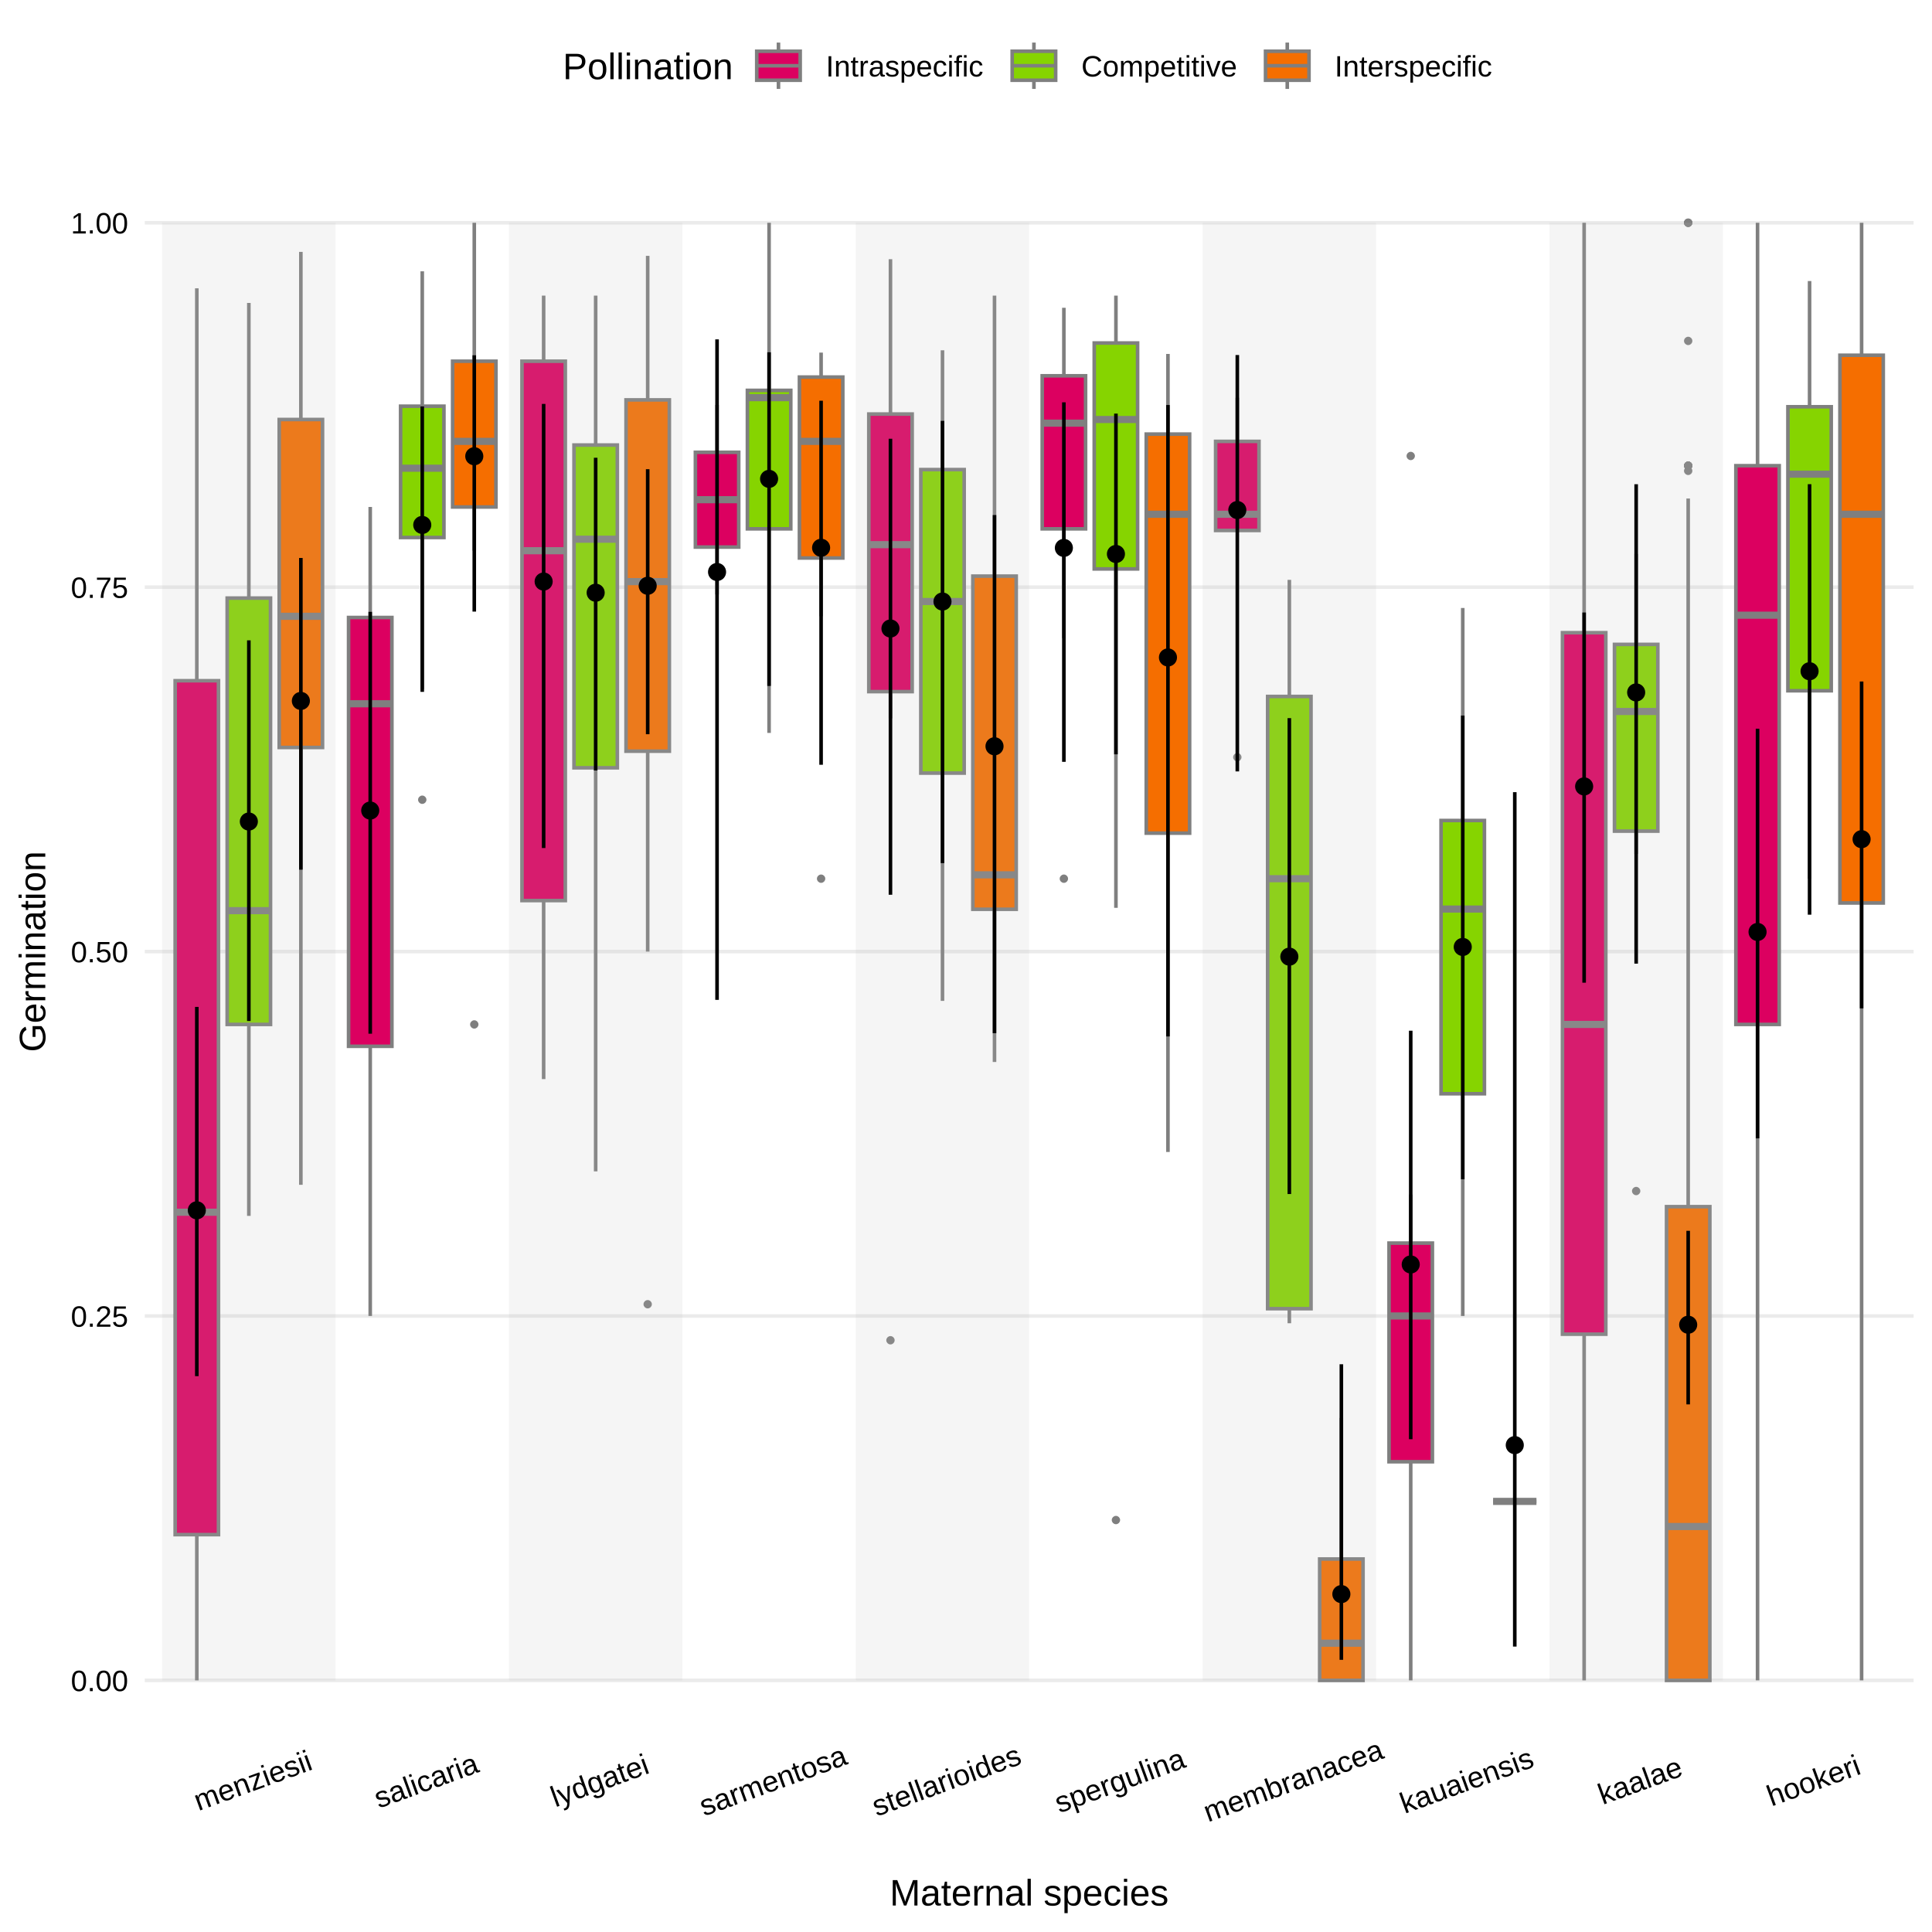
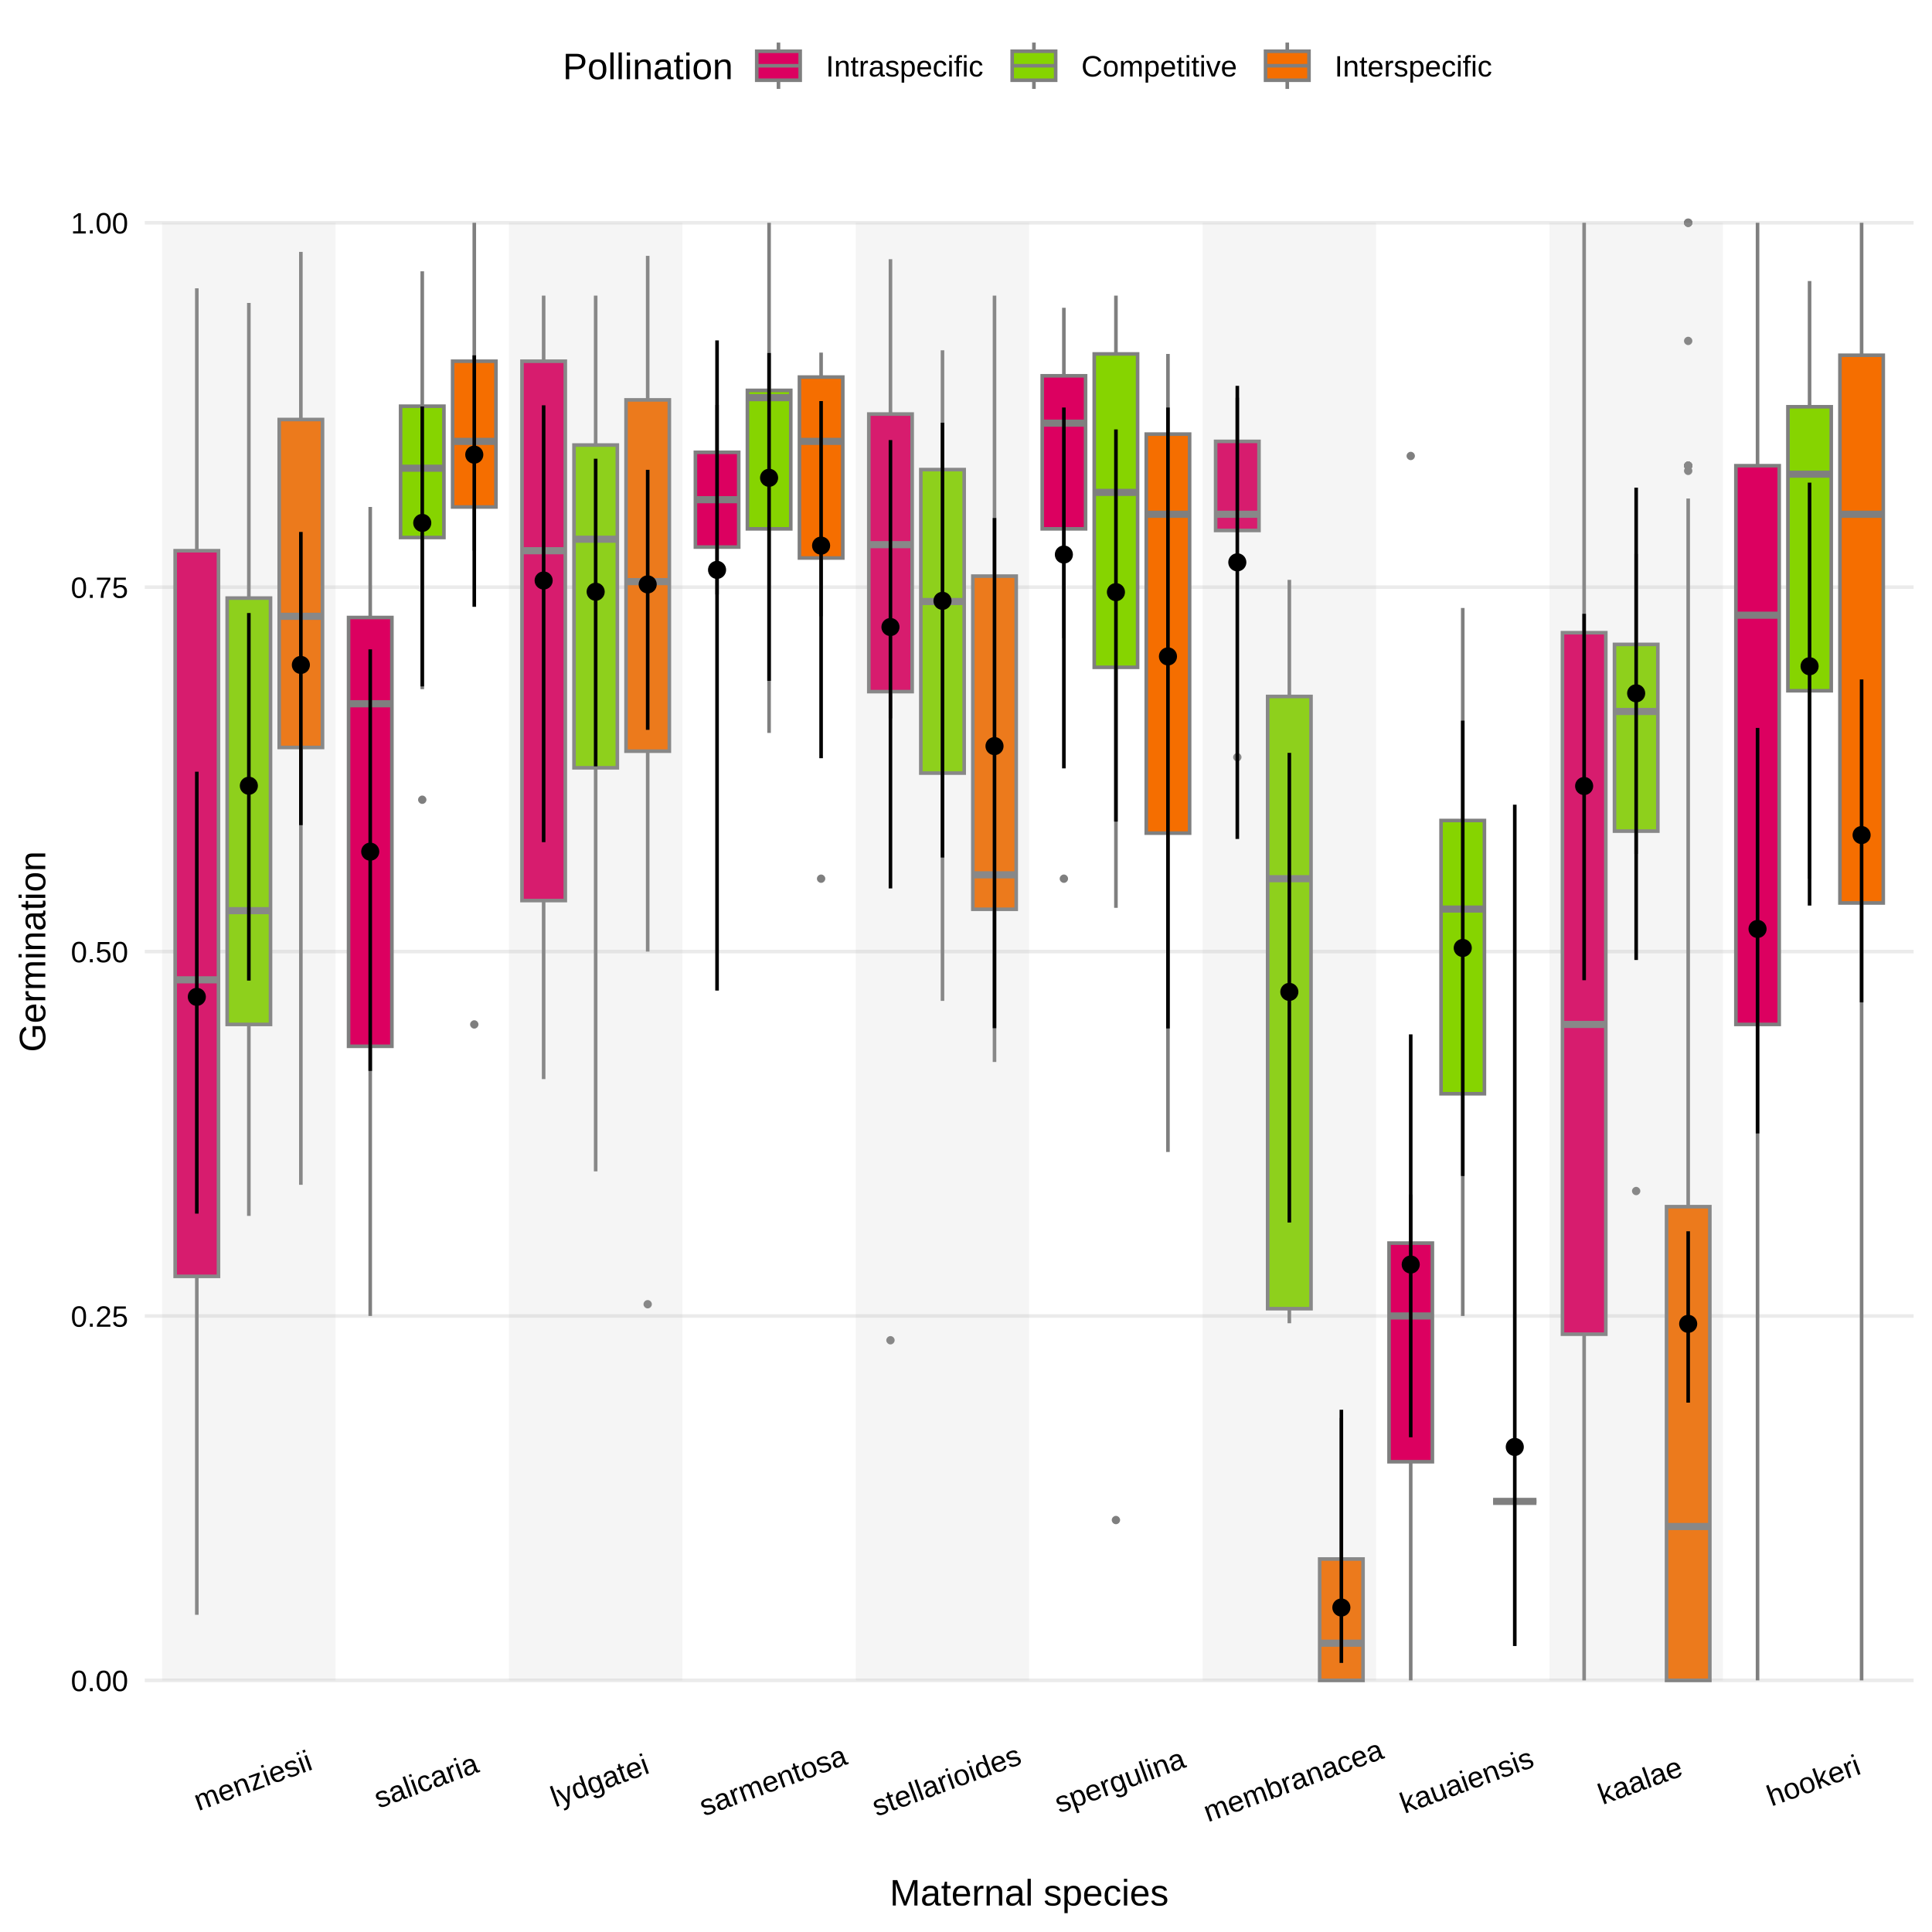
<svg xmlns="http://www.w3.org/2000/svg" class="svglite" width="576.00pt" height="576.00pt" viewBox="0 0 576.00 576.00">
  <defs>
    <style type="text/css">
    .svglite line, .svglite polyline, .svglite polygon, .svglite path, .svglite rect, .svglite circle {
      fill: none;
      stroke: #000000;
      stroke-linecap: round;
      stroke-linejoin: round;
      stroke-miterlimit: 10.00;
    }
    .svglite text {
      white-space: pre;
    }
  </style>
  </defs>
  <rect width="100%" height="100%" style="stroke: none; fill: #FFFFFF;" />
  <defs>
    <clipPath id="cpMC4wMHw1NzYuMDB8MC4wMHw1NzYuMDA=">
      <rect x="0.00" y="0.00" width="576.00" height="576.00" />
    </clipPath>
  </defs>
  <g clip-path="url(#cpMC4wMHw1NzYuMDB8MC4wMHw1NzYuMDA=)">
</g>
  <defs>
    <clipPath id="cpNDMuMTd8NTcwLjUyfDQ0LjY4fDUyMi43MQ==">
      <rect x="43.17" y="44.68" width="527.35" height="478.04" />
    </clipPath>
  </defs>
  <g clip-path="url(#cpNDMuMTd8NTcwLjUyfDQ0LjY4fDUyMi43MQ==)">
    <polyline points="43.17,500.98 570.52,500.98 " style="stroke-width: 1.07; stroke: #EBEBEB; stroke-linecap: butt;" />
    <polyline points="43.17,392.34 570.52,392.34 " style="stroke-width: 1.07; stroke: #EBEBEB; stroke-linecap: butt;" />
    <polyline points="43.17,283.70 570.52,283.70 " style="stroke-width: 1.07; stroke: #EBEBEB; stroke-linecap: butt;" />
    <polyline points="43.17,175.05 570.52,175.05 " style="stroke-width: 1.07; stroke: #EBEBEB; stroke-linecap: butt;" />
    <polyline points="43.17,66.41 570.52,66.41 " style="stroke-width: 1.07; stroke: #EBEBEB; stroke-linecap: butt;" />
-     <line x1="58.68" y1="202.95" x2="58.68" y2="85.96" style="stroke-width: 1.07; stroke: #7F7F7F; stroke-linecap: butt;" />
-     <line x1="58.68" y1="457.53" x2="58.68" y2="500.98" style="stroke-width: 1.07; stroke: #7F7F7F; stroke-linecap: butt;" />
-     <polygon points="52.22,202.95 52.22,457.53 65.14,457.53 65.14,202.95 52.22,202.95 " style="stroke-width: 1.07; stroke: #7F7F7F; stroke-linecap: butt; stroke-linejoin: miter; fill: #DC0060;" />
-     <line x1="52.22" y1="361.41" x2="65.14" y2="361.41" style="stroke-width: 2.13; stroke: #7F7F7F; stroke-linecap: butt; stroke-linejoin: miter;" />
+     <line x1="58.68" y1="164.19" x2="58.68" y2="85.96" style="stroke-width: 1.07; stroke: #7F7F7F; stroke-linecap: butt;" />
+     <line x1="58.68" y1="380.53" x2="58.68" y2="481.43" style="stroke-width: 1.07; stroke: #7F7F7F; stroke-linecap: butt;" />
+     <polygon points="52.22,164.19 52.22,380.53 65.14,380.53 65.14,164.19 52.22,164.19 " style="stroke-width: 1.07; stroke: #7F7F7F; stroke-linecap: butt; stroke-linejoin: miter; fill: #DC0060;" />
+     <line x1="52.22" y1="292.12" x2="65.14" y2="292.12" style="stroke-width: 2.13; stroke: #7F7F7F; stroke-linecap: butt; stroke-linejoin: miter;" />
    <line x1="74.19" y1="178.31" x2="74.19" y2="90.31" style="stroke-width: 1.07; stroke: #7F7F7F; stroke-linecap: butt;" />
    <line x1="74.19" y1="305.42" x2="74.19" y2="362.49" style="stroke-width: 1.07; stroke: #7F7F7F; stroke-linecap: butt;" />
    <polygon points="67.73,178.31 67.73,305.42 80.65,305.42 80.65,178.31 67.73,178.31 " style="stroke-width: 1.07; stroke: #7F7F7F; stroke-linecap: butt; stroke-linejoin: miter; fill: #86D400;" />
    <line x1="67.73" y1="271.50" x2="80.65" y2="271.50" style="stroke-width: 2.13; stroke: #7F7F7F; stroke-linecap: butt; stroke-linejoin: miter;" />
    <line x1="89.70" y1="125.07" x2="89.70" y2="75.10" style="stroke-width: 1.07; stroke: #7F7F7F; stroke-linecap: butt;" />
    <line x1="89.70" y1="222.85" x2="89.70" y2="353.23" style="stroke-width: 1.07; stroke: #7F7F7F; stroke-linecap: butt;" />
    <polygon points="83.24,125.07 83.24,222.85 96.16,222.85 96.16,125.07 83.24,125.07 " style="stroke-width: 1.07; stroke: #7F7F7F; stroke-linecap: butt; stroke-linejoin: miter; fill: #F56E00;" />
    <line x1="83.24" y1="183.74" x2="96.16" y2="183.74" style="stroke-width: 2.13; stroke: #7F7F7F; stroke-linecap: butt; stroke-linejoin: miter;" />
    <line x1="110.38" y1="184.10" x2="110.38" y2="151.15" style="stroke-width: 1.07; stroke: #7F7F7F; stroke-linecap: butt;" />
    <line x1="110.38" y1="311.94" x2="110.38" y2="392.34" style="stroke-width: 1.07; stroke: #7F7F7F; stroke-linecap: butt;" />
    <polygon points="103.92,184.10 103.92,311.94 116.84,311.94 116.84,184.10 103.92,184.10 " style="stroke-width: 1.07; stroke: #7F7F7F; stroke-linecap: butt; stroke-linejoin: miter; fill: #DC0060;" />
    <line x1="103.92" y1="209.82" x2="116.84" y2="209.82" style="stroke-width: 2.13; stroke: #7F7F7F; stroke-linecap: butt; stroke-linejoin: miter;" />
    <circle cx="125.89" cy="238.43" r="0.89" style="stroke-width: 0.71; stroke: #7F7F7F; fill: #7F7F7F;" />
    <line x1="125.89" y1="121.10" x2="125.89" y2="80.89" style="stroke-width: 1.07; stroke: #7F7F7F; stroke-linecap: butt;" />
    <line x1="125.89" y1="160.25" x2="125.89" y2="205.47" style="stroke-width: 1.07; stroke: #7F7F7F; stroke-linecap: butt;" />
    <polygon points="119.43,121.10 119.43,160.25 132.35,160.25 132.35,121.10 119.43,121.10 " style="stroke-width: 1.07; stroke: #7F7F7F; stroke-linecap: butt; stroke-linejoin: miter; fill: #86D400;" />
    <line x1="119.43" y1="139.59" x2="132.35" y2="139.59" style="stroke-width: 2.13; stroke: #7F7F7F; stroke-linecap: butt; stroke-linejoin: miter;" />
    <circle cx="141.40" cy="305.42" r="0.89" style="stroke-width: 0.71; stroke: #7F7F7F; fill: #7F7F7F;" />
    <line x1="141.40" y1="107.69" x2="141.40" y2="66.41" style="stroke-width: 1.07; stroke: #7F7F7F; stroke-linecap: butt;" />
    <line x1="141.40" y1="151.15" x2="141.40" y2="164.19" style="stroke-width: 1.07; stroke: #7F7F7F; stroke-linecap: butt;" />
    <polygon points="134.94,107.69 134.94,151.15 147.86,151.15 147.86,107.69 134.94,107.69 " style="stroke-width: 1.07; stroke: #7F7F7F; stroke-linecap: butt; stroke-linejoin: miter; fill: #F56E00;" />
    <line x1="134.94" y1="131.59" x2="147.86" y2="131.59" style="stroke-width: 2.13; stroke: #7F7F7F; stroke-linecap: butt; stroke-linejoin: miter;" />
    <line x1="162.08" y1="107.69" x2="162.08" y2="88.14" style="stroke-width: 1.07; stroke: #7F7F7F; stroke-linecap: butt;" />
    <line x1="162.08" y1="268.49" x2="162.08" y2="321.72" style="stroke-width: 1.07; stroke: #7F7F7F; stroke-linecap: butt;" />
    <polygon points="155.62,107.69 155.62,268.49 168.54,268.49 168.54,107.69 155.62,107.69 " style="stroke-width: 1.07; stroke: #7F7F7F; stroke-linecap: butt; stroke-linejoin: miter; fill: #DC0060;" />
    <line x1="155.62" y1="164.19" x2="168.54" y2="164.19" style="stroke-width: 2.13; stroke: #7F7F7F; stroke-linecap: butt; stroke-linejoin: miter;" />
    <line x1="177.59" y1="132.68" x2="177.59" y2="88.14" style="stroke-width: 1.07; stroke: #7F7F7F; stroke-linecap: butt;" />
    <line x1="177.59" y1="228.91" x2="177.59" y2="349.23" style="stroke-width: 1.07; stroke: #7F7F7F; stroke-linecap: butt;" />
    <polygon points="171.13,132.68 171.13,228.91 184.05,228.91 184.05,132.68 171.13,132.68 " style="stroke-width: 1.07; stroke: #7F7F7F; stroke-linecap: butt; stroke-linejoin: miter; fill: #86D400;" />
    <line x1="171.13" y1="160.76" x2="184.05" y2="160.76" style="stroke-width: 2.13; stroke: #7F7F7F; stroke-linecap: butt; stroke-linejoin: miter;" />
    <circle cx="193.10" cy="388.84" r="0.89" style="stroke-width: 0.71; stroke: #7F7F7F; fill: #7F7F7F;" />
    <line x1="193.10" y1="119.22" x2="193.10" y2="76.28" style="stroke-width: 1.07; stroke: #7F7F7F; stroke-linecap: butt;" />
    <line x1="193.10" y1="223.96" x2="193.10" y2="283.70" style="stroke-width: 1.07; stroke: #7F7F7F; stroke-linecap: butt;" />
    <polygon points="186.64,119.22 186.64,223.96 199.56,223.96 199.56,119.22 186.64,119.22 " style="stroke-width: 1.07; stroke: #7F7F7F; stroke-linecap: butt; stroke-linejoin: miter; fill: #F56E00;" />
    <line x1="186.64" y1="173.40" x2="199.56" y2="173.40" style="stroke-width: 2.13; stroke: #7F7F7F; stroke-linecap: butt; stroke-linejoin: miter;" />
    <line x1="213.78" y1="134.85" x2="213.78" y2="120.73" style="stroke-width: 1.07; stroke: #7F7F7F; stroke-linecap: butt;" />
    <line x1="213.78" y1="163.10" x2="213.78" y2="177.22" style="stroke-width: 1.07; stroke: #7F7F7F; stroke-linecap: butt;" />
    <polygon points="207.32,134.85 207.32,163.10 220.24,163.10 220.24,134.85 207.32,134.85 " style="stroke-width: 1.07; stroke: #7F7F7F; stroke-linecap: butt; stroke-linejoin: miter; fill: #DC0060;" />
    <line x1="207.32" y1="148.98" x2="220.24" y2="148.98" style="stroke-width: 2.13; stroke: #7F7F7F; stroke-linecap: butt; stroke-linejoin: miter;" />
    <line x1="229.29" y1="116.38" x2="229.29" y2="66.41" style="stroke-width: 1.07; stroke: #7F7F7F; stroke-linecap: butt;" />
    <line x1="229.29" y1="157.67" x2="229.29" y2="218.51" style="stroke-width: 1.07; stroke: #7F7F7F; stroke-linecap: butt;" />
    <polygon points="222.83,116.38 222.83,157.67 235.76,157.67 235.76,116.38 222.83,116.38 " style="stroke-width: 1.07; stroke: #7F7F7F; stroke-linecap: butt; stroke-linejoin: miter; fill: #86D400;" />
    <line x1="222.83" y1="118.56" x2="235.76" y2="118.56" style="stroke-width: 2.13; stroke: #7F7F7F; stroke-linecap: butt; stroke-linejoin: miter;" />
    <circle cx="244.80" cy="261.97" r="0.89" style="stroke-width: 0.71; stroke: #7F7F7F; fill: #7F7F7F;" />
    <line x1="244.80" y1="112.42" x2="244.80" y2="105.13" style="stroke-width: 1.07; stroke: #7F7F7F; stroke-linecap: butt;" />
    <line x1="244.80" y1="166.36" x2="244.80" y2="183.74" style="stroke-width: 1.07; stroke: #7F7F7F; stroke-linecap: butt;" />
    <polygon points="238.34,112.42 238.34,166.36 251.27,166.36 251.27,112.42 238.34,112.42 " style="stroke-width: 1.07; stroke: #7F7F7F; stroke-linecap: butt; stroke-linejoin: miter; fill: #F56E00;" />
    <line x1="238.34" y1="131.59" x2="251.27" y2="131.59" style="stroke-width: 2.13; stroke: #7F7F7F; stroke-linecap: butt; stroke-linejoin: miter;" />
    <circle cx="265.48" cy="399.58" r="0.89" style="stroke-width: 0.71; stroke: #7F7F7F; fill: #7F7F7F;" />
    <line x1="265.48" y1="123.44" x2="265.48" y2="77.27" style="stroke-width: 1.07; stroke: #7F7F7F; stroke-linecap: butt;" />
    <line x1="265.48" y1="206.20" x2="265.48" y2="214.16" style="stroke-width: 1.07; stroke: #7F7F7F; stroke-linecap: butt;" />
    <polygon points="259.02,123.44 259.02,206.20 271.95,206.20 271.95,123.44 259.02,123.44 " style="stroke-width: 1.07; stroke: #7F7F7F; stroke-linecap: butt; stroke-linejoin: miter; fill: #DC0060;" />
    <line x1="259.02" y1="162.38" x2="271.95" y2="162.38" style="stroke-width: 2.13; stroke: #7F7F7F; stroke-linecap: butt; stroke-linejoin: miter;" />
    <line x1="280.99" y1="140.00" x2="280.99" y2="104.43" style="stroke-width: 1.07; stroke: #7F7F7F; stroke-linecap: butt;" />
    <line x1="280.99" y1="230.49" x2="280.99" y2="298.40" style="stroke-width: 1.07; stroke: #7F7F7F; stroke-linecap: butt;" />
    <polygon points="274.53,140.00 274.53,230.49 287.46,230.49 287.46,140.00 274.53,140.00 " style="stroke-width: 1.07; stroke: #7F7F7F; stroke-linecap: butt; stroke-linejoin: miter; fill: #86D400;" />
    <line x1="274.53" y1="179.33" x2="287.46" y2="179.33" style="stroke-width: 2.13; stroke: #7F7F7F; stroke-linecap: butt; stroke-linejoin: miter;" />
    <line x1="296.50" y1="171.76" x2="296.50" y2="88.14" style="stroke-width: 1.07; stroke: #7F7F7F; stroke-linecap: butt;" />
    <line x1="296.50" y1="271.09" x2="296.50" y2="316.62" style="stroke-width: 1.07; stroke: #7F7F7F; stroke-linecap: butt;" />
    <polygon points="290.04,171.76 290.04,271.09 302.97,271.09 302.97,171.76 290.04,171.76 " style="stroke-width: 1.07; stroke: #7F7F7F; stroke-linecap: butt; stroke-linejoin: miter; fill: #F56E00;" />
    <line x1="290.04" y1="260.82" x2="302.97" y2="260.82" style="stroke-width: 2.13; stroke: #7F7F7F; stroke-linecap: butt; stroke-linejoin: miter;" />
    <circle cx="317.18" cy="261.97" r="0.89" style="stroke-width: 0.71; stroke: #7F7F7F; fill: #7F7F7F;" />
    <line x1="317.18" y1="112.04" x2="317.18" y2="91.76" style="stroke-width: 1.07; stroke: #7F7F7F; stroke-linecap: butt;" />
    <line x1="317.18" y1="157.67" x2="317.18" y2="190.26" style="stroke-width: 1.07; stroke: #7F7F7F; stroke-linecap: butt;" />
    <polygon points="310.72,112.04 310.72,157.67 323.65,157.67 323.65,112.04 310.72,112.04 " style="stroke-width: 1.07; stroke: #7F7F7F; stroke-linecap: butt; stroke-linejoin: miter; fill: #DC0060;" />
    <line x1="310.72" y1="126.16" x2="323.65" y2="126.16" style="stroke-width: 2.13; stroke: #7F7F7F; stroke-linecap: butt; stroke-linejoin: miter;" />
    <circle cx="332.70" cy="453.18" r="0.89" style="stroke-width: 0.71; stroke: #7F7F7F; fill: #7F7F7F;" />
-     <line x1="332.70" y1="102.26" x2="332.70" y2="88.14" style="stroke-width: 1.07; stroke: #7F7F7F; stroke-linecap: butt;" />
-     <line x1="332.70" y1="169.62" x2="332.70" y2="270.66" style="stroke-width: 1.07; stroke: #7F7F7F; stroke-linecap: butt;" />
-     <polygon points="326.23,102.26 326.23,169.62 339.16,169.62 339.16,102.26 326.23,102.26 " style="stroke-width: 1.07; stroke: #7F7F7F; stroke-linecap: butt; stroke-linejoin: miter; fill: #86D400;" />
-     <line x1="326.23" y1="125.07" x2="339.16" y2="125.07" style="stroke-width: 2.13; stroke: #7F7F7F; stroke-linecap: butt; stroke-linejoin: miter;" />
+     <line x1="332.70" y1="105.52" x2="332.70" y2="88.14" style="stroke-width: 1.07; stroke: #7F7F7F; stroke-linecap: butt;" />
+     <line x1="332.70" y1="198.95" x2="332.70" y2="270.66" style="stroke-width: 1.07; stroke: #7F7F7F; stroke-linecap: butt;" />
+     <polygon points="326.23,105.52 326.23,198.95 339.16,198.95 339.16,105.52 326.23,105.52 " style="stroke-width: 1.07; stroke: #7F7F7F; stroke-linecap: butt; stroke-linejoin: miter; fill: #86D400;" />
+     <line x1="326.23" y1="146.80" x2="339.16" y2="146.80" style="stroke-width: 2.13; stroke: #7F7F7F; stroke-linecap: butt; stroke-linejoin: miter;" />
    <line x1="348.21" y1="129.42" x2="348.21" y2="105.52" style="stroke-width: 1.07; stroke: #7F7F7F; stroke-linecap: butt;" />
    <line x1="348.21" y1="248.39" x2="348.21" y2="343.45" style="stroke-width: 1.07; stroke: #7F7F7F; stroke-linecap: butt;" />
    <polygon points="341.74,129.42 341.74,248.39 354.67,248.39 354.67,129.42 341.74,129.42 " style="stroke-width: 1.07; stroke: #7F7F7F; stroke-linecap: butt; stroke-linejoin: miter; fill: #F56E00;" />
    <line x1="341.74" y1="153.32" x2="354.67" y2="153.32" style="stroke-width: 2.13; stroke: #7F7F7F; stroke-linecap: butt; stroke-linejoin: miter;" />
    <circle cx="368.89" cy="225.75" r="0.89" style="stroke-width: 0.71; stroke: #7F7F7F; fill: #7F7F7F;" />
    <line x1="368.89" y1="131.59" x2="368.89" y2="118.56" style="stroke-width: 1.07; stroke: #7F7F7F; stroke-linecap: butt;" />
    <line x1="368.89" y1="158.15" x2="368.89" y2="158.15" style="stroke-width: 1.07; stroke: #7F7F7F; stroke-linecap: butt;" />
    <polygon points="362.42,131.59 362.42,158.15 375.35,158.15 375.35,131.59 362.42,131.59 " style="stroke-width: 1.07; stroke: #7F7F7F; stroke-linecap: butt; stroke-linejoin: miter; fill: #DC0060;" />
    <line x1="362.42" y1="153.32" x2="375.35" y2="153.32" style="stroke-width: 2.13; stroke: #7F7F7F; stroke-linecap: butt; stroke-linejoin: miter;" />
    <line x1="384.40" y1="207.64" x2="384.40" y2="172.88" style="stroke-width: 1.07; stroke: #7F7F7F; stroke-linecap: butt;" />
    <line x1="384.40" y1="390.17" x2="384.40" y2="394.51" style="stroke-width: 1.07; stroke: #7F7F7F; stroke-linecap: butt;" />
    <polygon points="377.93,207.64 377.93,390.17 390.86,390.17 390.86,207.64 377.93,207.64 " style="stroke-width: 1.07; stroke: #7F7F7F; stroke-linecap: butt; stroke-linejoin: miter; fill: #86D400;" />
    <line x1="377.93" y1="261.97" x2="390.86" y2="261.97" style="stroke-width: 2.13; stroke: #7F7F7F; stroke-linecap: butt; stroke-linejoin: miter;" />
    <line x1="399.91" y1="464.80" x2="399.91" y2="422.76" style="stroke-width: 1.07; stroke: #7F7F7F; stroke-linecap: butt;" />
    <line x1="399.91" y1="500.98" x2="399.91" y2="500.98" style="stroke-width: 1.07; stroke: #7F7F7F; stroke-linecap: butt;" />
    <polygon points="393.44,464.80 393.44,500.98 406.37,500.98 406.37,464.80 393.44,464.80 " style="stroke-width: 1.07; stroke: #7F7F7F; stroke-linecap: butt; stroke-linejoin: miter; fill: #F56E00;" />
    <line x1="393.44" y1="489.90" x2="406.37" y2="489.90" style="stroke-width: 2.13; stroke: #7F7F7F; stroke-linecap: butt; stroke-linejoin: miter;" />
    <circle cx="420.59" cy="135.94" r="0.89" style="stroke-width: 0.71; stroke: #7F7F7F; fill: #7F7F7F;" />
    <line x1="420.59" y1="370.61" x2="420.59" y2="356.13" style="stroke-width: 1.07; stroke: #7F7F7F; stroke-linecap: butt;" />
    <line x1="420.59" y1="435.80" x2="420.59" y2="500.98" style="stroke-width: 1.07; stroke: #7F7F7F; stroke-linecap: butt;" />
    <polygon points="414.12,370.61 414.12,435.80 427.05,435.80 427.05,370.61 414.12,370.61 " style="stroke-width: 1.07; stroke: #7F7F7F; stroke-linecap: butt; stroke-linejoin: miter; fill: #DC0060;" />
    <line x1="414.12" y1="392.34" x2="427.05" y2="392.34" style="stroke-width: 2.13; stroke: #7F7F7F; stroke-linecap: butt; stroke-linejoin: miter;" />
    <line x1="436.10" y1="244.62" x2="436.10" y2="181.26" style="stroke-width: 1.07; stroke: #7F7F7F; stroke-linecap: butt;" />
    <line x1="436.10" y1="326.09" x2="436.10" y2="392.34" style="stroke-width: 1.07; stroke: #7F7F7F; stroke-linecap: butt;" />
    <polygon points="429.63,244.62 429.63,326.09 442.56,326.09 442.56,244.62 429.63,244.62 " style="stroke-width: 1.07; stroke: #7F7F7F; stroke-linecap: butt; stroke-linejoin: miter; fill: #86D400;" />
    <line x1="429.63" y1="271.02" x2="442.56" y2="271.02" style="stroke-width: 2.13; stroke: #7F7F7F; stroke-linecap: butt; stroke-linejoin: miter;" />
    <line x1="451.61" y1="447.62" x2="451.61" y2="447.62" style="stroke-width: 1.07; stroke: #7F7F7F; stroke-linecap: butt;" />
    <line x1="451.61" y1="447.62" x2="451.61" y2="447.62" style="stroke-width: 1.07; stroke: #7F7F7F; stroke-linecap: butt;" />
    <polygon points="445.15,447.62 445.15,447.62 458.07,447.62 458.07,447.62 445.15,447.62 " style="stroke-width: 1.07; stroke: #7F7F7F; stroke-linecap: butt; stroke-linejoin: miter; fill: #F56E00;" />
    <line x1="445.15" y1="447.62" x2="458.07" y2="447.62" style="stroke-width: 2.13; stroke: #7F7F7F; stroke-linecap: butt; stroke-linejoin: miter;" />
    <line x1="472.29" y1="188.63" x2="472.29" y2="66.41" style="stroke-width: 1.07; stroke: #7F7F7F; stroke-linecap: butt;" />
    <line x1="472.29" y1="397.77" x2="472.29" y2="500.98" style="stroke-width: 1.07; stroke: #7F7F7F; stroke-linecap: butt;" />
    <polygon points="465.83,188.63 465.83,397.77 478.75,397.77 478.75,188.63 465.83,188.63 " style="stroke-width: 1.07; stroke: #7F7F7F; stroke-linecap: butt; stroke-linejoin: miter; fill: #DC0060;" />
    <line x1="465.83" y1="305.42" x2="478.75" y2="305.42" style="stroke-width: 2.13; stroke: #7F7F7F; stroke-linecap: butt; stroke-linejoin: miter;" />
    <circle cx="487.80" cy="355.09" r="0.89" style="stroke-width: 0.71; stroke: #7F7F7F; fill: #7F7F7F;" />
    <line x1="487.80" y1="192.12" x2="487.80" y2="165.17" style="stroke-width: 1.07; stroke: #7F7F7F; stroke-linecap: butt;" />
    <line x1="487.80" y1="247.79" x2="487.80" y2="254.57" style="stroke-width: 1.07; stroke: #7F7F7F; stroke-linecap: butt;" />
    <polygon points="481.34,192.12 481.34,247.79 494.26,247.79 494.26,192.12 481.34,192.12 " style="stroke-width: 1.07; stroke: #7F7F7F; stroke-linecap: butt; stroke-linejoin: miter; fill: #86D400;" />
    <line x1="481.34" y1="212.12" x2="494.26" y2="212.12" style="stroke-width: 2.13; stroke: #7F7F7F; stroke-linecap: butt; stroke-linejoin: miter;" />
    <circle cx="503.31" cy="138.84" r="0.89" style="stroke-width: 0.71; stroke: #7F7F7F; fill: #7F7F7F;" />
    <circle cx="503.31" cy="140.38" r="0.89" style="stroke-width: 0.71; stroke: #7F7F7F; fill: #7F7F7F;" />
    <circle cx="503.31" cy="138.84" r="0.89" style="stroke-width: 0.71; stroke: #7F7F7F; fill: #7F7F7F;" />
    <circle cx="503.31" cy="138.84" r="0.89" style="stroke-width: 0.71; stroke: #7F7F7F; fill: #7F7F7F;" />
    <circle cx="503.31" cy="101.64" r="0.89" style="stroke-width: 0.71; stroke: #7F7F7F; fill: #7F7F7F;" />
    <circle cx="503.31" cy="138.84" r="0.89" style="stroke-width: 0.71; stroke: #7F7F7F; fill: #7F7F7F;" />
    <circle cx="503.31" cy="66.41" r="0.89" style="stroke-width: 0.71; stroke: #7F7F7F; fill: #7F7F7F;" />
    <circle cx="503.31" cy="66.41" r="0.89" style="stroke-width: 0.71; stroke: #7F7F7F; fill: #7F7F7F;" />
    <circle cx="503.31" cy="66.41" r="0.89" style="stroke-width: 0.71; stroke: #7F7F7F; fill: #7F7F7F;" />
    <line x1="503.31" y1="359.75" x2="503.31" y2="148.62" style="stroke-width: 1.07; stroke: #7F7F7F; stroke-linecap: butt;" />
    <line x1="503.31" y1="500.98" x2="503.31" y2="500.98" style="stroke-width: 1.07; stroke: #7F7F7F; stroke-linecap: butt;" />
    <polygon points="496.85,359.75 496.85,500.98 509.77,500.98 509.77,359.75 496.85,359.75 " style="stroke-width: 1.07; stroke: #7F7F7F; stroke-linecap: butt; stroke-linejoin: miter; fill: #F56E00;" />
    <line x1="496.85" y1="455.11" x2="509.77" y2="455.11" style="stroke-width: 2.13; stroke: #7F7F7F; stroke-linecap: butt; stroke-linejoin: miter;" />
    <line x1="523.99" y1="138.84" x2="523.99" y2="66.41" style="stroke-width: 1.07; stroke: #7F7F7F; stroke-linecap: butt;" />
    <line x1="523.99" y1="305.42" x2="523.99" y2="500.98" style="stroke-width: 1.07; stroke: #7F7F7F; stroke-linecap: butt;" />
    <polygon points="517.53,138.84 517.53,305.42 530.45,305.42 530.45,138.84 517.53,138.84 " style="stroke-width: 1.07; stroke: #7F7F7F; stroke-linecap: butt; stroke-linejoin: miter; fill: #DC0060;" />
    <line x1="517.53" y1="183.41" x2="530.45" y2="183.41" style="stroke-width: 2.13; stroke: #7F7F7F; stroke-linecap: butt; stroke-linejoin: miter;" />
    <line x1="539.50" y1="121.27" x2="539.50" y2="83.79" style="stroke-width: 1.07; stroke: #7F7F7F; stroke-linecap: butt;" />
    <line x1="539.50" y1="205.94" x2="539.50" y2="261.97" style="stroke-width: 1.07; stroke: #7F7F7F; stroke-linecap: butt;" />
    <polygon points="533.04,121.27 533.04,205.94 545.96,205.94 545.96,121.27 533.04,121.27 " style="stroke-width: 1.07; stroke: #7F7F7F; stroke-linecap: butt; stroke-linejoin: miter; fill: #86D400;" />
    <line x1="533.04" y1="141.37" x2="545.96" y2="141.37" style="stroke-width: 2.13; stroke: #7F7F7F; stroke-linecap: butt; stroke-linejoin: miter;" />
    <line x1="555.01" y1="105.91" x2="555.01" y2="66.41" style="stroke-width: 1.07; stroke: #7F7F7F; stroke-linecap: butt;" />
    <line x1="555.01" y1="269.21" x2="555.01" y2="500.98" style="stroke-width: 1.07; stroke: #7F7F7F; stroke-linecap: butt;" />
    <polygon points="548.55,105.91 548.55,269.21 561.47,269.21 561.47,105.91 548.55,105.91 " style="stroke-width: 1.07; stroke: #7F7F7F; stroke-linecap: butt; stroke-linejoin: miter; fill: #F56E00;" />
    <line x1="548.55" y1="153.32" x2="561.47" y2="153.32" style="stroke-width: 2.13; stroke: #7F7F7F; stroke-linecap: butt; stroke-linejoin: miter;" />
    <rect x="48.34" y="66.41" width="51.70" height="434.58" style="stroke-width: 0.21; stroke: none; stroke-linecap: butt; stroke-linejoin: miter; fill: #BEBEBE; fill-opacity: 0.15;" />
    <rect x="151.74" y="66.41" width="51.70" height="434.58" style="stroke-width: 0.21; stroke: none; stroke-linecap: butt; stroke-linejoin: miter; fill: #BEBEBE; fill-opacity: 0.15;" />
    <rect x="255.14" y="66.41" width="51.70" height="434.58" style="stroke-width: 0.21; stroke: none; stroke-linecap: butt; stroke-linejoin: miter; fill: #BEBEBE; fill-opacity: 0.15;" />
    <rect x="358.55" y="66.41" width="51.70" height="434.58" style="stroke-width: 0.21; stroke: none; stroke-linecap: butt; stroke-linejoin: miter; fill: #BEBEBE; fill-opacity: 0.15;" />
    <rect x="461.95" y="66.41" width="51.70" height="434.58" style="stroke-width: 0.21; stroke: none; stroke-linecap: butt; stroke-linejoin: miter; fill: #BEBEBE; fill-opacity: 0.15;" />
-     <line x1="555.01" y1="300.63" x2="555.01" y2="203.18" style="stroke-width: 1.07; stroke-linecap: butt;" />
-     <line x1="523.99" y1="339.38" x2="523.99" y2="217.25" style="stroke-width: 1.07; stroke-linecap: butt;" />
-     <line x1="539.50" y1="272.70" x2="539.50" y2="144.35" style="stroke-width: 1.07; stroke-linecap: butt;" />
-     <line x1="503.31" y1="418.70" x2="503.31" y2="366.95" style="stroke-width: 1.07; stroke-linecap: butt;" />
-     <line x1="472.29" y1="292.98" x2="472.29" y2="182.61" style="stroke-width: 1.07; stroke-linecap: butt;" />
-     <line x1="487.80" y1="287.30" x2="487.80" y2="144.37" style="stroke-width: 1.07; stroke-linecap: butt;" />
-     <line x1="451.61" y1="490.90" x2="451.61" y2="236.18" style="stroke-width: 1.07; stroke-linecap: butt;" />
-     <line x1="420.59" y1="429.08" x2="420.59" y2="307.29" style="stroke-width: 1.07; stroke-linecap: butt;" />
-     <line x1="436.10" y1="351.58" x2="436.10" y2="213.34" style="stroke-width: 1.07; stroke-linecap: butt;" />
-     <line x1="193.10" y1="218.90" x2="193.10" y2="139.88" style="stroke-width: 1.07; stroke-linecap: butt;" />
-     <line x1="162.08" y1="252.82" x2="162.08" y2="120.43" style="stroke-width: 1.07; stroke-linecap: butt;" />
-     <line x1="177.59" y1="229.71" x2="177.59" y2="136.47" style="stroke-width: 1.07; stroke-linecap: butt;" />
-     <line x1="399.91" y1="494.86" x2="399.91" y2="406.73" style="stroke-width: 1.07; stroke-linecap: butt;" />
-     <line x1="368.89" y1="229.99" x2="368.89" y2="105.85" style="stroke-width: 1.07; stroke-linecap: butt;" />
-     <line x1="384.40" y1="355.99" x2="384.40" y2="214.10" style="stroke-width: 1.07; stroke-linecap: butt;" />
-     <line x1="89.70" y1="259.28" x2="89.70" y2="166.35" style="stroke-width: 1.07; stroke-linecap: butt;" />
-     <line x1="58.68" y1="410.28" x2="58.68" y2="300.20" style="stroke-width: 1.07; stroke-linecap: butt;" />
-     <line x1="74.19" y1="304.40" x2="74.19" y2="190.91" style="stroke-width: 1.07; stroke-linecap: butt;" />
-     <line x1="141.40" y1="182.34" x2="141.40" y2="105.92" style="stroke-width: 1.07; stroke-linecap: butt;" />
-     <line x1="110.38" y1="308.18" x2="110.38" y2="182.41" style="stroke-width: 1.07; stroke-linecap: butt;" />
-     <line x1="125.89" y1="206.27" x2="125.89" y2="121.16" style="stroke-width: 1.07; stroke-linecap: butt;" />
-     <line x1="244.80" y1="228.01" x2="244.80" y2="119.47" style="stroke-width: 1.07; stroke-linecap: butt;" />
-     <line x1="213.78" y1="298.09" x2="213.78" y2="101.17" style="stroke-width: 1.07; stroke-linecap: butt;" />
-     <line x1="229.29" y1="204.50" x2="229.29" y2="105.03" style="stroke-width: 1.07; stroke-linecap: butt;" />
-     <line x1="348.21" y1="308.99" x2="348.21" y2="120.75" style="stroke-width: 1.07; stroke-linecap: butt;" />
-     <line x1="317.18" y1="227.13" x2="317.18" y2="119.94" style="stroke-width: 1.07; stroke-linecap: butt;" />
-     <line x1="332.70" y1="224.88" x2="332.70" y2="123.31" style="stroke-width: 1.07; stroke-linecap: butt;" />
-     <line x1="296.50" y1="308.03" x2="296.50" y2="153.56" style="stroke-width: 1.07; stroke-linecap: butt;" />
-     <line x1="265.48" y1="266.76" x2="265.48" y2="130.81" style="stroke-width: 1.07; stroke-linecap: butt;" />
-     <line x1="280.99" y1="257.33" x2="280.99" y2="125.48" style="stroke-width: 1.07; stroke-linecap: butt;" />
-     <circle cx="555.01" cy="250.19" r="1.99" style="stroke-width: 1.42; fill: #000000;" />
-     <circle cx="523.99" cy="277.85" r="1.99" style="stroke-width: 1.42; fill: #000000;" />
-     <circle cx="539.50" cy="200.12" r="1.99" style="stroke-width: 1.42; fill: #000000;" />
-     <circle cx="503.31" cy="394.95" r="1.99" style="stroke-width: 1.42; fill: #000000;" />
-     <circle cx="472.29" cy="234.46" r="1.99" style="stroke-width: 1.42; fill: #000000;" />
-     <circle cx="487.80" cy="206.44" r="1.99" style="stroke-width: 1.42; fill: #000000;" />
-     <circle cx="451.61" cy="430.84" r="1.99" style="stroke-width: 1.42; fill: #000000;" />
-     <circle cx="420.59" cy="376.98" r="1.99" style="stroke-width: 1.42; fill: #000000;" />
-     <circle cx="436.10" cy="282.32" r="1.99" style="stroke-width: 1.42; fill: #000000;" />
-     <circle cx="193.10" cy="174.64" r="1.99" style="stroke-width: 1.42; fill: #000000;" />
-     <circle cx="162.08" cy="173.38" r="1.99" style="stroke-width: 1.42; fill: #000000;" />
-     <circle cx="177.59" cy="176.71" r="1.99" style="stroke-width: 1.42; fill: #000000;" />
-     <circle cx="399.91" cy="475.26" r="1.99" style="stroke-width: 1.42; fill: #000000;" />
-     <circle cx="368.89" cy="152.06" r="1.99" style="stroke-width: 1.42; fill: #000000;" />
-     <circle cx="384.40" cy="285.21" r="1.99" style="stroke-width: 1.42; fill: #000000;" />
-     <circle cx="89.70" cy="208.97" r="1.99" style="stroke-width: 1.42; fill: #000000;" />
-     <circle cx="58.68" cy="360.84" r="1.99" style="stroke-width: 1.42; fill: #000000;" />
-     <circle cx="74.19" cy="244.93" r="1.99" style="stroke-width: 1.42; fill: #000000;" />
-     <circle cx="141.40" cy="136.02" r="1.99" style="stroke-width: 1.42; fill: #000000;" />
-     <circle cx="110.38" cy="241.65" r="1.99" style="stroke-width: 1.42; fill: #000000;" />
-     <circle cx="125.89" cy="156.50" r="1.99" style="stroke-width: 1.42; fill: #000000;" />
-     <circle cx="244.80" cy="163.31" r="1.99" style="stroke-width: 1.42; fill: #000000;" />
-     <circle cx="213.78" cy="170.53" r="1.99" style="stroke-width: 1.42; fill: #000000;" />
-     <circle cx="229.29" cy="142.77" r="1.99" style="stroke-width: 1.42; fill: #000000;" />
-     <circle cx="348.21" cy="196.01" r="1.99" style="stroke-width: 1.42; fill: #000000;" />
-     <circle cx="317.18" cy="163.35" r="1.99" style="stroke-width: 1.42; fill: #000000;" />
-     <circle cx="332.70" cy="165.16" r="1.99" style="stroke-width: 1.42; fill: #000000;" />
-     <circle cx="296.50" cy="222.49" r="1.99" style="stroke-width: 1.42; fill: #000000;" />
-     <circle cx="265.48" cy="187.38" r="1.99" style="stroke-width: 1.42; fill: #000000;" />
-     <circle cx="280.99" cy="179.34" r="1.99" style="stroke-width: 1.42; fill: #000000;" />
+     <line x1="555.01" y1="298.85" x2="555.01" y2="202.56" style="stroke-width: 1.07; stroke-linecap: butt;" />
+     <line x1="523.99" y1="337.92" x2="523.99" y2="217.02" style="stroke-width: 1.07; stroke-linecap: butt;" />
+     <line x1="539.50" y1="269.99" x2="539.50" y2="143.90" style="stroke-width: 1.07; stroke-linecap: butt;" />
+     <line x1="503.31" y1="418.17" x2="503.31" y2="367.09" style="stroke-width: 1.07; stroke-linecap: butt;" />
+     <line x1="472.29" y1="292.24" x2="472.29" y2="183.00" style="stroke-width: 1.07; stroke-linecap: butt;" />
+     <line x1="487.80" y1="286.20" x2="487.80" y2="145.38" style="stroke-width: 1.07; stroke-linecap: butt;" />
+     <line x1="451.61" y1="490.73" x2="451.61" y2="239.91" style="stroke-width: 1.07; stroke-linecap: butt;" />
+     <line x1="420.59" y1="428.50" x2="420.59" y2="308.38" style="stroke-width: 1.07; stroke-linecap: butt;" />
+     <line x1="436.10" y1="350.61" x2="436.10" y2="214.85" style="stroke-width: 1.07; stroke-linecap: butt;" />
+     <line x1="193.10" y1="217.59" x2="193.10" y2="140.07" style="stroke-width: 1.07; stroke-linecap: butt;" />
+     <line x1="162.08" y1="251.08" x2="162.08" y2="120.84" style="stroke-width: 1.07; stroke-linecap: butt;" />
+     <line x1="177.59" y1="228.48" x2="177.59" y2="136.76" style="stroke-width: 1.07; stroke-linecap: butt;" />
+     <line x1="399.91" y1="495.77" x2="399.91" y2="420.29" style="stroke-width: 1.07; stroke-linecap: butt;" />
+     <line x1="368.89" y1="250.12" x2="368.89" y2="115.03" style="stroke-width: 1.07; stroke-linecap: butt;" />
+     <line x1="384.40" y1="364.48" x2="384.40" y2="224.45" style="stroke-width: 1.07; stroke-linecap: butt;" />
+     <line x1="89.70" y1="246.00" x2="89.70" y2="158.59" style="stroke-width: 1.07; stroke-linecap: butt;" />
+     <line x1="58.68" y1="361.82" x2="58.68" y2="230.08" style="stroke-width: 1.07; stroke-linecap: butt;" />
+     <line x1="74.19" y1="292.35" x2="74.19" y2="182.77" style="stroke-width: 1.07; stroke-linecap: butt;" />
+     <line x1="141.40" y1="180.91" x2="141.40" y2="105.94" style="stroke-width: 1.07; stroke-linecap: butt;" />
+     <line x1="110.38" y1="319.28" x2="110.38" y2="193.60" style="stroke-width: 1.07; stroke-linecap: butt;" />
+     <line x1="125.89" y1="204.64" x2="125.89" y2="121.17" style="stroke-width: 1.07; stroke-linecap: butt;" />
+     <line x1="244.80" y1="226.06" x2="244.80" y2="119.57" style="stroke-width: 1.07; stroke-linecap: butt;" />
+     <line x1="213.78" y1="295.32" x2="213.78" y2="101.48" style="stroke-width: 1.07; stroke-linecap: butt;" />
+     <line x1="229.29" y1="202.99" x2="229.29" y2="105.24" style="stroke-width: 1.07; stroke-linecap: butt;" />
+     <line x1="348.21" y1="306.62" x2="348.21" y2="121.49" style="stroke-width: 1.07; stroke-linecap: butt;" />
+     <line x1="317.18" y1="229.08" x2="317.18" y2="121.50" style="stroke-width: 1.07; stroke-linecap: butt;" />
+     <line x1="332.70" y1="244.94" x2="332.70" y2="128.03" style="stroke-width: 1.07; stroke-linecap: butt;" />
+     <line x1="296.50" y1="306.54" x2="296.50" y2="154.45" style="stroke-width: 1.07; stroke-linecap: butt;" />
+     <line x1="265.48" y1="264.87" x2="265.48" y2="131.21" style="stroke-width: 1.07; stroke-linecap: butt;" />
+     <line x1="280.99" y1="255.67" x2="280.99" y2="126.03" style="stroke-width: 1.07; stroke-linecap: butt;" />
+     <circle cx="555.01" cy="248.96" r="1.99" style="stroke-width: 1.42; fill: #000000;" />
+     <circle cx="523.99" cy="276.95" r="1.99" style="stroke-width: 1.42; fill: #000000;" />
+     <circle cx="539.50" cy="198.63" r="1.99" style="stroke-width: 1.42; fill: #000000;" />
+     <circle cx="503.31" cy="394.69" r="1.99" style="stroke-width: 1.42; fill: #000000;" />
+     <circle cx="472.29" cy="234.34" r="1.99" style="stroke-width: 1.42; fill: #000000;" />
+     <circle cx="487.80" cy="206.70" r="1.99" style="stroke-width: 1.42; fill: #000000;" />
+     <circle cx="451.61" cy="431.39" r="1.99" style="stroke-width: 1.42; fill: #000000;" />
+     <circle cx="420.59" cy="377.00" r="1.99" style="stroke-width: 1.42; fill: #000000;" />
+     <circle cx="436.10" cy="282.62" r="1.99" style="stroke-width: 1.42; fill: #000000;" />
+     <circle cx="193.10" cy="174.23" r="1.99" style="stroke-width: 1.42; fill: #000000;" />
+     <circle cx="162.08" cy="173.07" r="1.99" style="stroke-width: 1.42; fill: #000000;" />
+     <circle cx="177.59" cy="176.42" r="1.99" style="stroke-width: 1.42; fill: #000000;" />
+     <circle cx="399.91" cy="479.26" r="1.99" style="stroke-width: 1.42; fill: #000000;" />
+     <circle cx="368.89" cy="167.65" r="1.99" style="stroke-width: 1.42; fill: #000000;" />
+     <circle cx="384.40" cy="295.72" r="1.99" style="stroke-width: 1.42; fill: #000000;" />
+     <circle cx="89.70" cy="198.24" r="1.99" style="stroke-width: 1.42; fill: #000000;" />
+     <circle cx="58.68" cy="297.20" r="1.99" style="stroke-width: 1.42; fill: #000000;" />
+     <circle cx="74.19" cy="234.26" r="1.99" style="stroke-width: 1.42; fill: #000000;" />
+     <circle cx="141.40" cy="135.55" r="1.99" style="stroke-width: 1.42; fill: #000000;" />
+     <circle cx="110.38" cy="253.91" r="1.99" style="stroke-width: 1.42; fill: #000000;" />
+     <circle cx="125.89" cy="155.90" r="1.99" style="stroke-width: 1.42; fill: #000000;" />
+     <circle cx="244.80" cy="162.67" r="1.99" style="stroke-width: 1.42; fill: #000000;" />
+     <circle cx="213.78" cy="169.90" r="1.99" style="stroke-width: 1.42; fill: #000000;" />
+     <circle cx="229.29" cy="142.45" r="1.99" style="stroke-width: 1.42; fill: #000000;" />
+     <circle cx="348.21" cy="195.70" r="1.99" style="stroke-width: 1.42; fill: #000000;" />
+     <circle cx="317.18" cy="165.33" r="1.99" style="stroke-width: 1.42; fill: #000000;" />
+     <circle cx="332.70" cy="176.54" r="1.99" style="stroke-width: 1.42; fill: #000000;" />
+     <circle cx="296.50" cy="222.44" r="1.99" style="stroke-width: 1.42; fill: #000000;" />
+     <circle cx="265.48" cy="186.94" r="1.99" style="stroke-width: 1.42; fill: #000000;" />
+     <circle cx="280.99" cy="179.13" r="1.99" style="stroke-width: 1.42; fill: #000000;" />
  </g>
  <g clip-path="url(#cpMC4wMHw1NzYuMDB8MC4wMHw1NzYuMDA=)">
    <text x="38.24" y="504.19" text-anchor="end" style="font-size: 8.80px; font-family: &quot;Arial&quot;;">0.00</text>
    <text x="38.24" y="395.55" text-anchor="end" style="font-size: 8.80px; font-family: &quot;Arial&quot;;">0.25</text>
    <text x="38.24" y="286.90" text-anchor="end" style="font-size: 8.80px; font-family: &quot;Arial&quot;;">0.50</text>
    <text x="38.24" y="178.26" text-anchor="end" style="font-size: 8.80px; font-family: &quot;Arial&quot;;">0.75</text>
    <text x="38.24" y="69.61" text-anchor="end" style="font-size: 8.80px; font-family: &quot;Arial&quot;;">1.00</text>
    <text transform="translate(76.38,533.67) rotate(-20)" text-anchor="middle" style="font-size: 8.80px; font-family: &quot;Arial&quot;;">menziesii</text>
    <text transform="translate(128.08,533.67) rotate(-20)" text-anchor="middle" style="font-size: 8.80px; font-family: &quot;Arial&quot;;">salicaria</text>
    <text transform="translate(179.79,533.67) rotate(-20)" text-anchor="middle" style="font-size: 8.80px; font-family: &quot;Arial&quot;;">lydgatei</text>
    <text transform="translate(231.49,533.67) rotate(-20)" text-anchor="middle" style="font-size: 8.80px; font-family: &quot;Arial&quot;;">sarmentosa</text>
    <text transform="translate(283.19,533.67) rotate(-20)" text-anchor="middle" style="font-size: 8.80px; font-family: &quot;Arial&quot;;">stellarioides</text>
    <text transform="translate(334.89,533.67) rotate(-20)" text-anchor="middle" style="font-size: 8.80px; font-family: &quot;Arial&quot;;">spergulina</text>
    <text transform="translate(386.59,533.67) rotate(-20)" text-anchor="middle" style="font-size: 8.80px; font-family: &quot;Arial&quot;;">membranacea</text>
    <text transform="translate(438.29,533.67) rotate(-20)" text-anchor="middle" style="font-size: 8.80px; font-family: &quot;Arial&quot;;">kauaiensis</text>
    <text transform="translate(489.99,533.67) rotate(-20)" text-anchor="middle" style="font-size: 8.80px; font-family: &quot;Arial&quot;;">kaalae</text>
    <text transform="translate(541.69,533.67) rotate(-20)" text-anchor="middle" style="font-size: 8.80px; font-family: &quot;Arial&quot;;">hookeri</text>
    <text x="306.84" y="568.10" text-anchor="middle" style="font-size: 11.00px; font-family: &quot;Arial&quot;;">Maternal species</text>
    <text transform="translate(13.50,283.70) rotate(-90)" text-anchor="middle" style="font-size: 11.00px; font-family: &quot;Arial&quot;;">Germination</text>
    <text x="167.78" y="23.61" style="font-size: 11.00px; font-family: &quot;Arial&quot;;">Pollination</text>
    <polyline points="232.09,26.51 232.09,23.92 " style="stroke-width: 1.07; stroke: #7F7F7F; stroke-linecap: butt; stroke-linejoin: miter;" />
    <polyline points="232.09,15.28 232.09,12.69 " style="stroke-width: 1.07; stroke: #7F7F7F; stroke-linecap: butt; stroke-linejoin: miter;" />
    <rect x="225.61" y="15.28" width="12.96" height="8.64" style="stroke-width: 1.07; stroke: #7F7F7F; stroke-linecap: butt; stroke-linejoin: miter; fill: #DC0060;" />
    <polyline points="225.61,19.60 238.57,19.60 " style="stroke-width: 1.07; stroke: #7F7F7F; stroke-linecap: butt; stroke-linejoin: miter;" />
    <polyline points="308.25,26.51 308.25,23.92 " style="stroke-width: 1.07; stroke: #7F7F7F; stroke-linecap: butt; stroke-linejoin: miter;" />
    <polyline points="308.25,15.28 308.25,12.69 " style="stroke-width: 1.07; stroke: #7F7F7F; stroke-linecap: butt; stroke-linejoin: miter;" />
    <rect x="301.77" y="15.28" width="12.96" height="8.64" style="stroke-width: 1.07; stroke: #7F7F7F; stroke-linecap: butt; stroke-linejoin: miter; fill: #86D400;" />
    <polyline points="301.77,19.60 314.73,19.60 " style="stroke-width: 1.07; stroke: #7F7F7F; stroke-linecap: butt; stroke-linejoin: miter;" />
    <polyline points="383.78,26.51 383.78,23.92 " style="stroke-width: 1.07; stroke: #7F7F7F; stroke-linecap: butt; stroke-linejoin: miter;" />
    <polyline points="383.78,15.28 383.78,12.69 " style="stroke-width: 1.07; stroke: #7F7F7F; stroke-linecap: butt; stroke-linejoin: miter;" />
    <rect x="377.30" y="15.28" width="12.96" height="8.64" style="stroke-width: 1.07; stroke: #7F7F7F; stroke-linecap: butt; stroke-linejoin: miter; fill: #F56E00;" />
    <polyline points="377.30,19.60 390.26,19.60 " style="stroke-width: 1.07; stroke: #7F7F7F; stroke-linecap: butt; stroke-linejoin: miter;" />
    <text x="246.21" y="22.81" style="font-size: 8.80px; font-family: &quot;Arial&quot;;">Intraspecific</text>
    <text x="322.37" y="22.81" style="font-size: 8.80px; font-family: &quot;Arial&quot;;">Competitive</text>
    <text x="397.90" y="22.81" style="font-size: 8.80px; font-family: &quot;Arial&quot;;">Interspecific</text>
  </g>
</svg>
